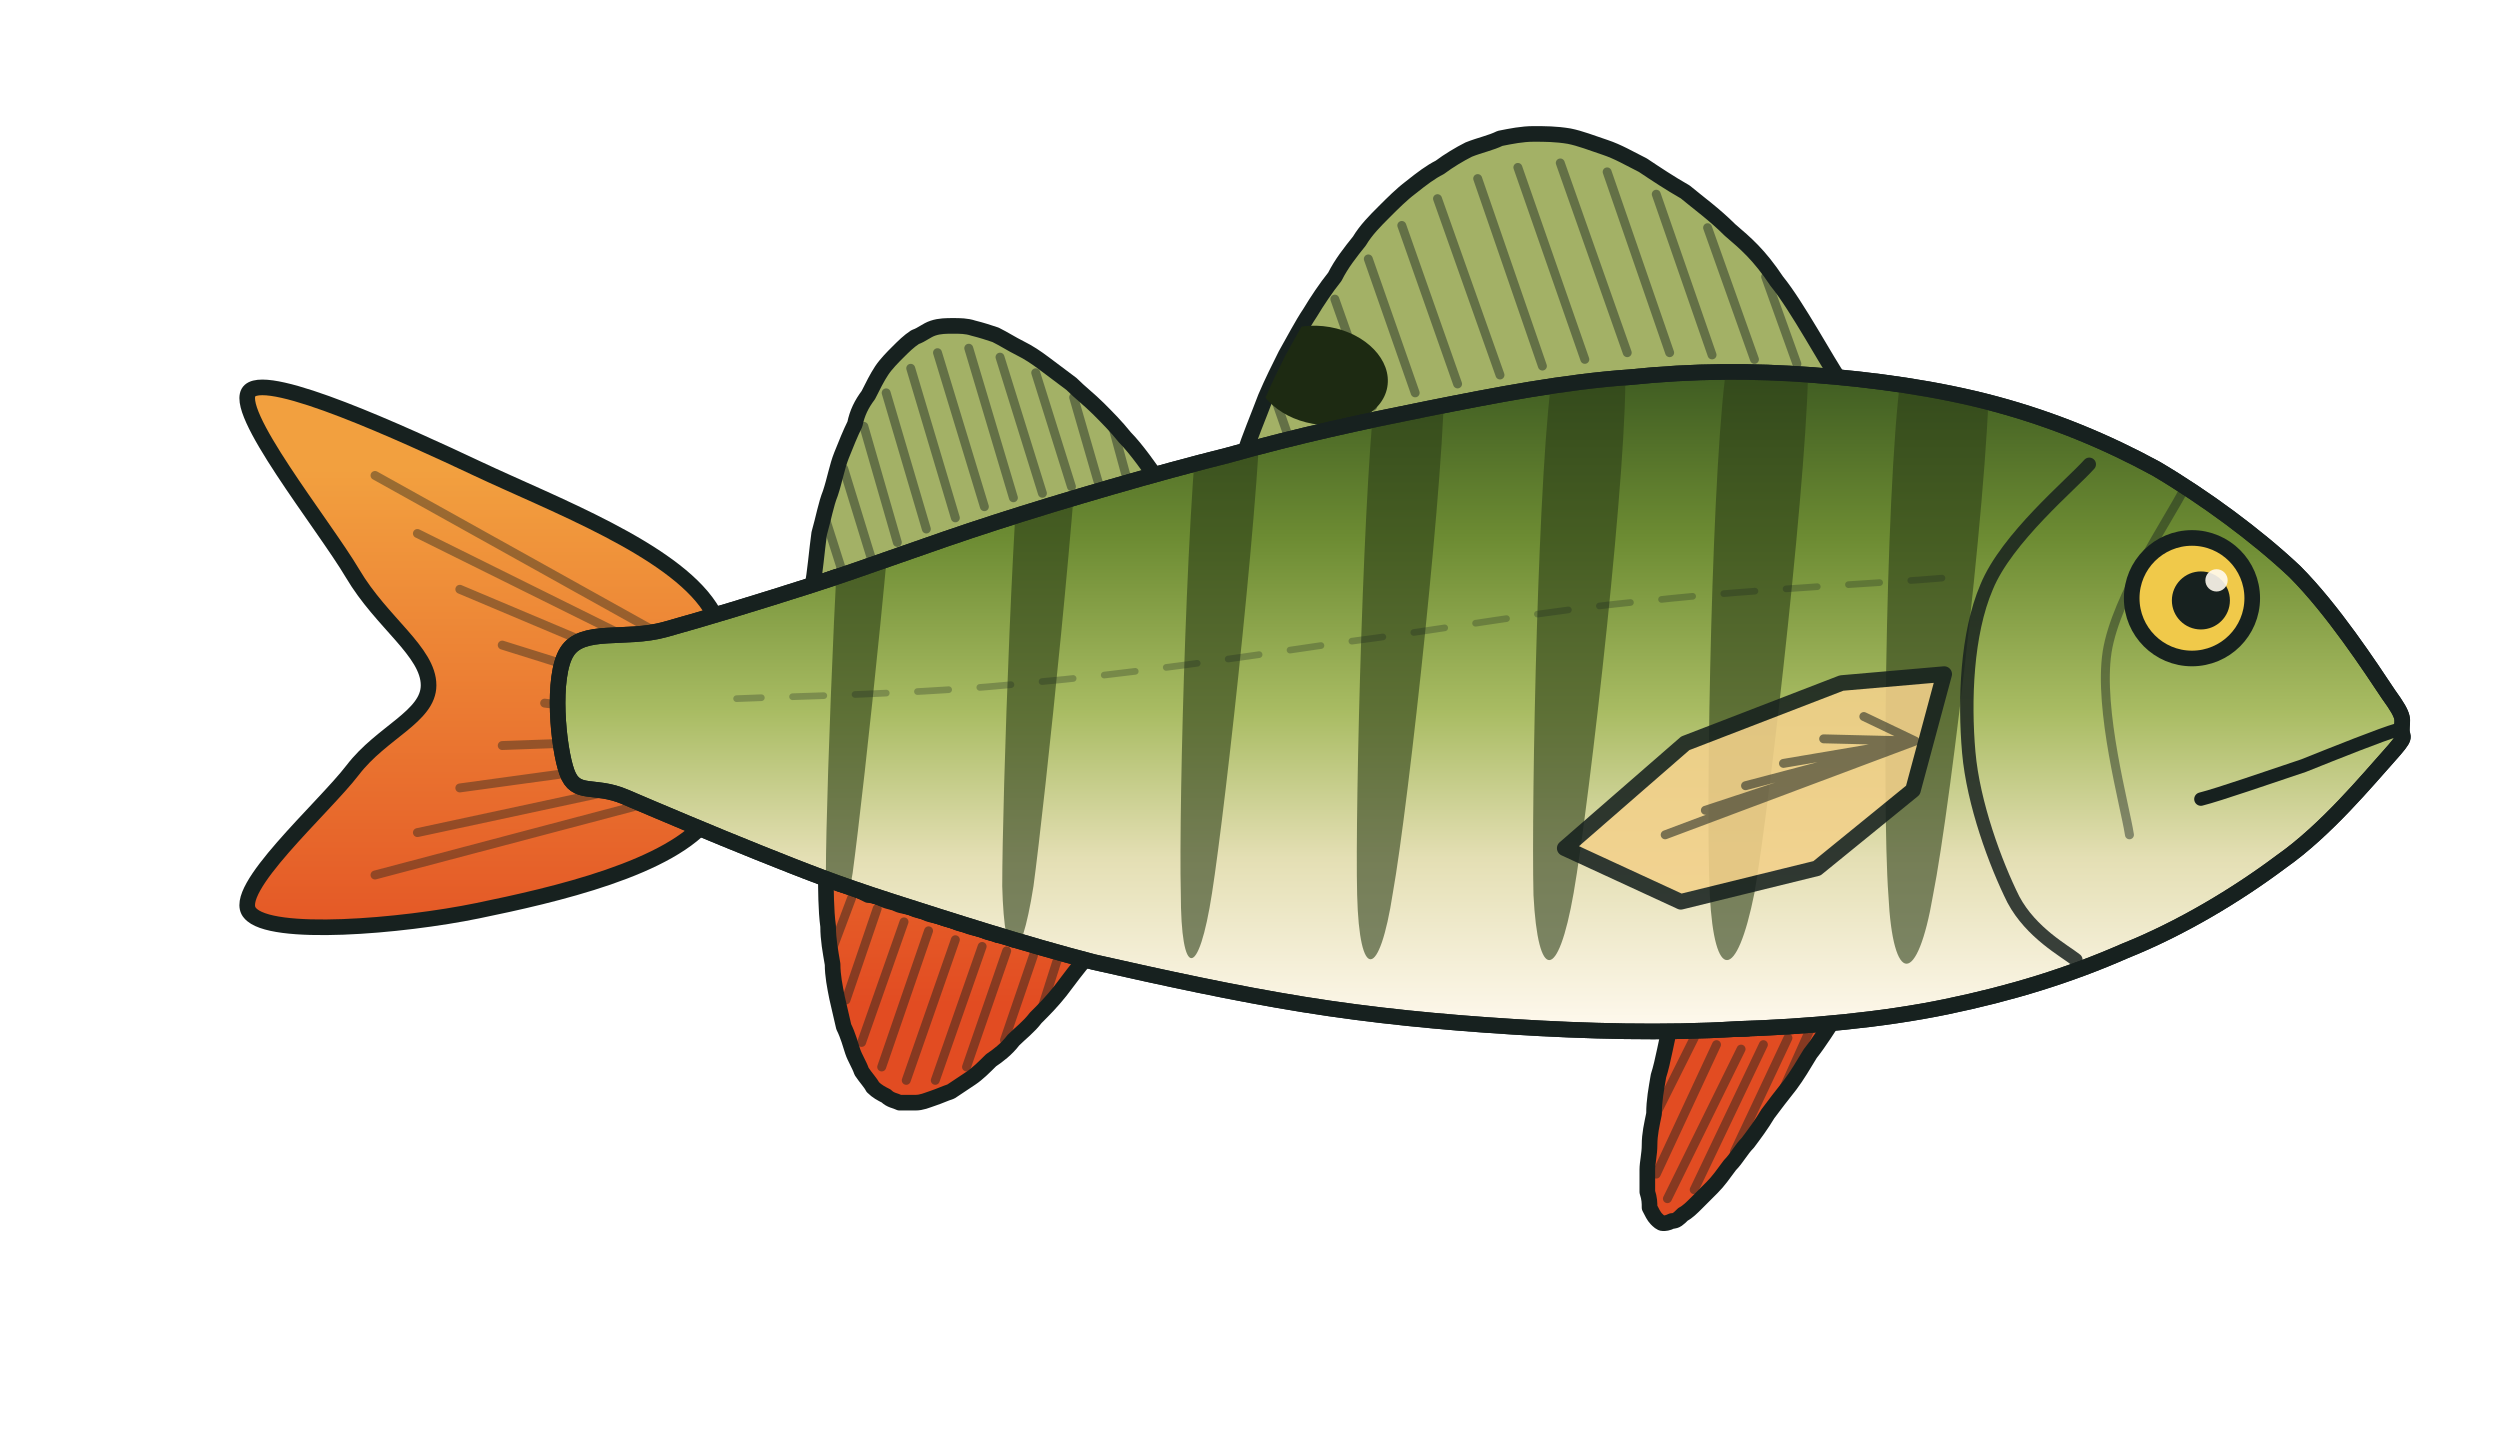
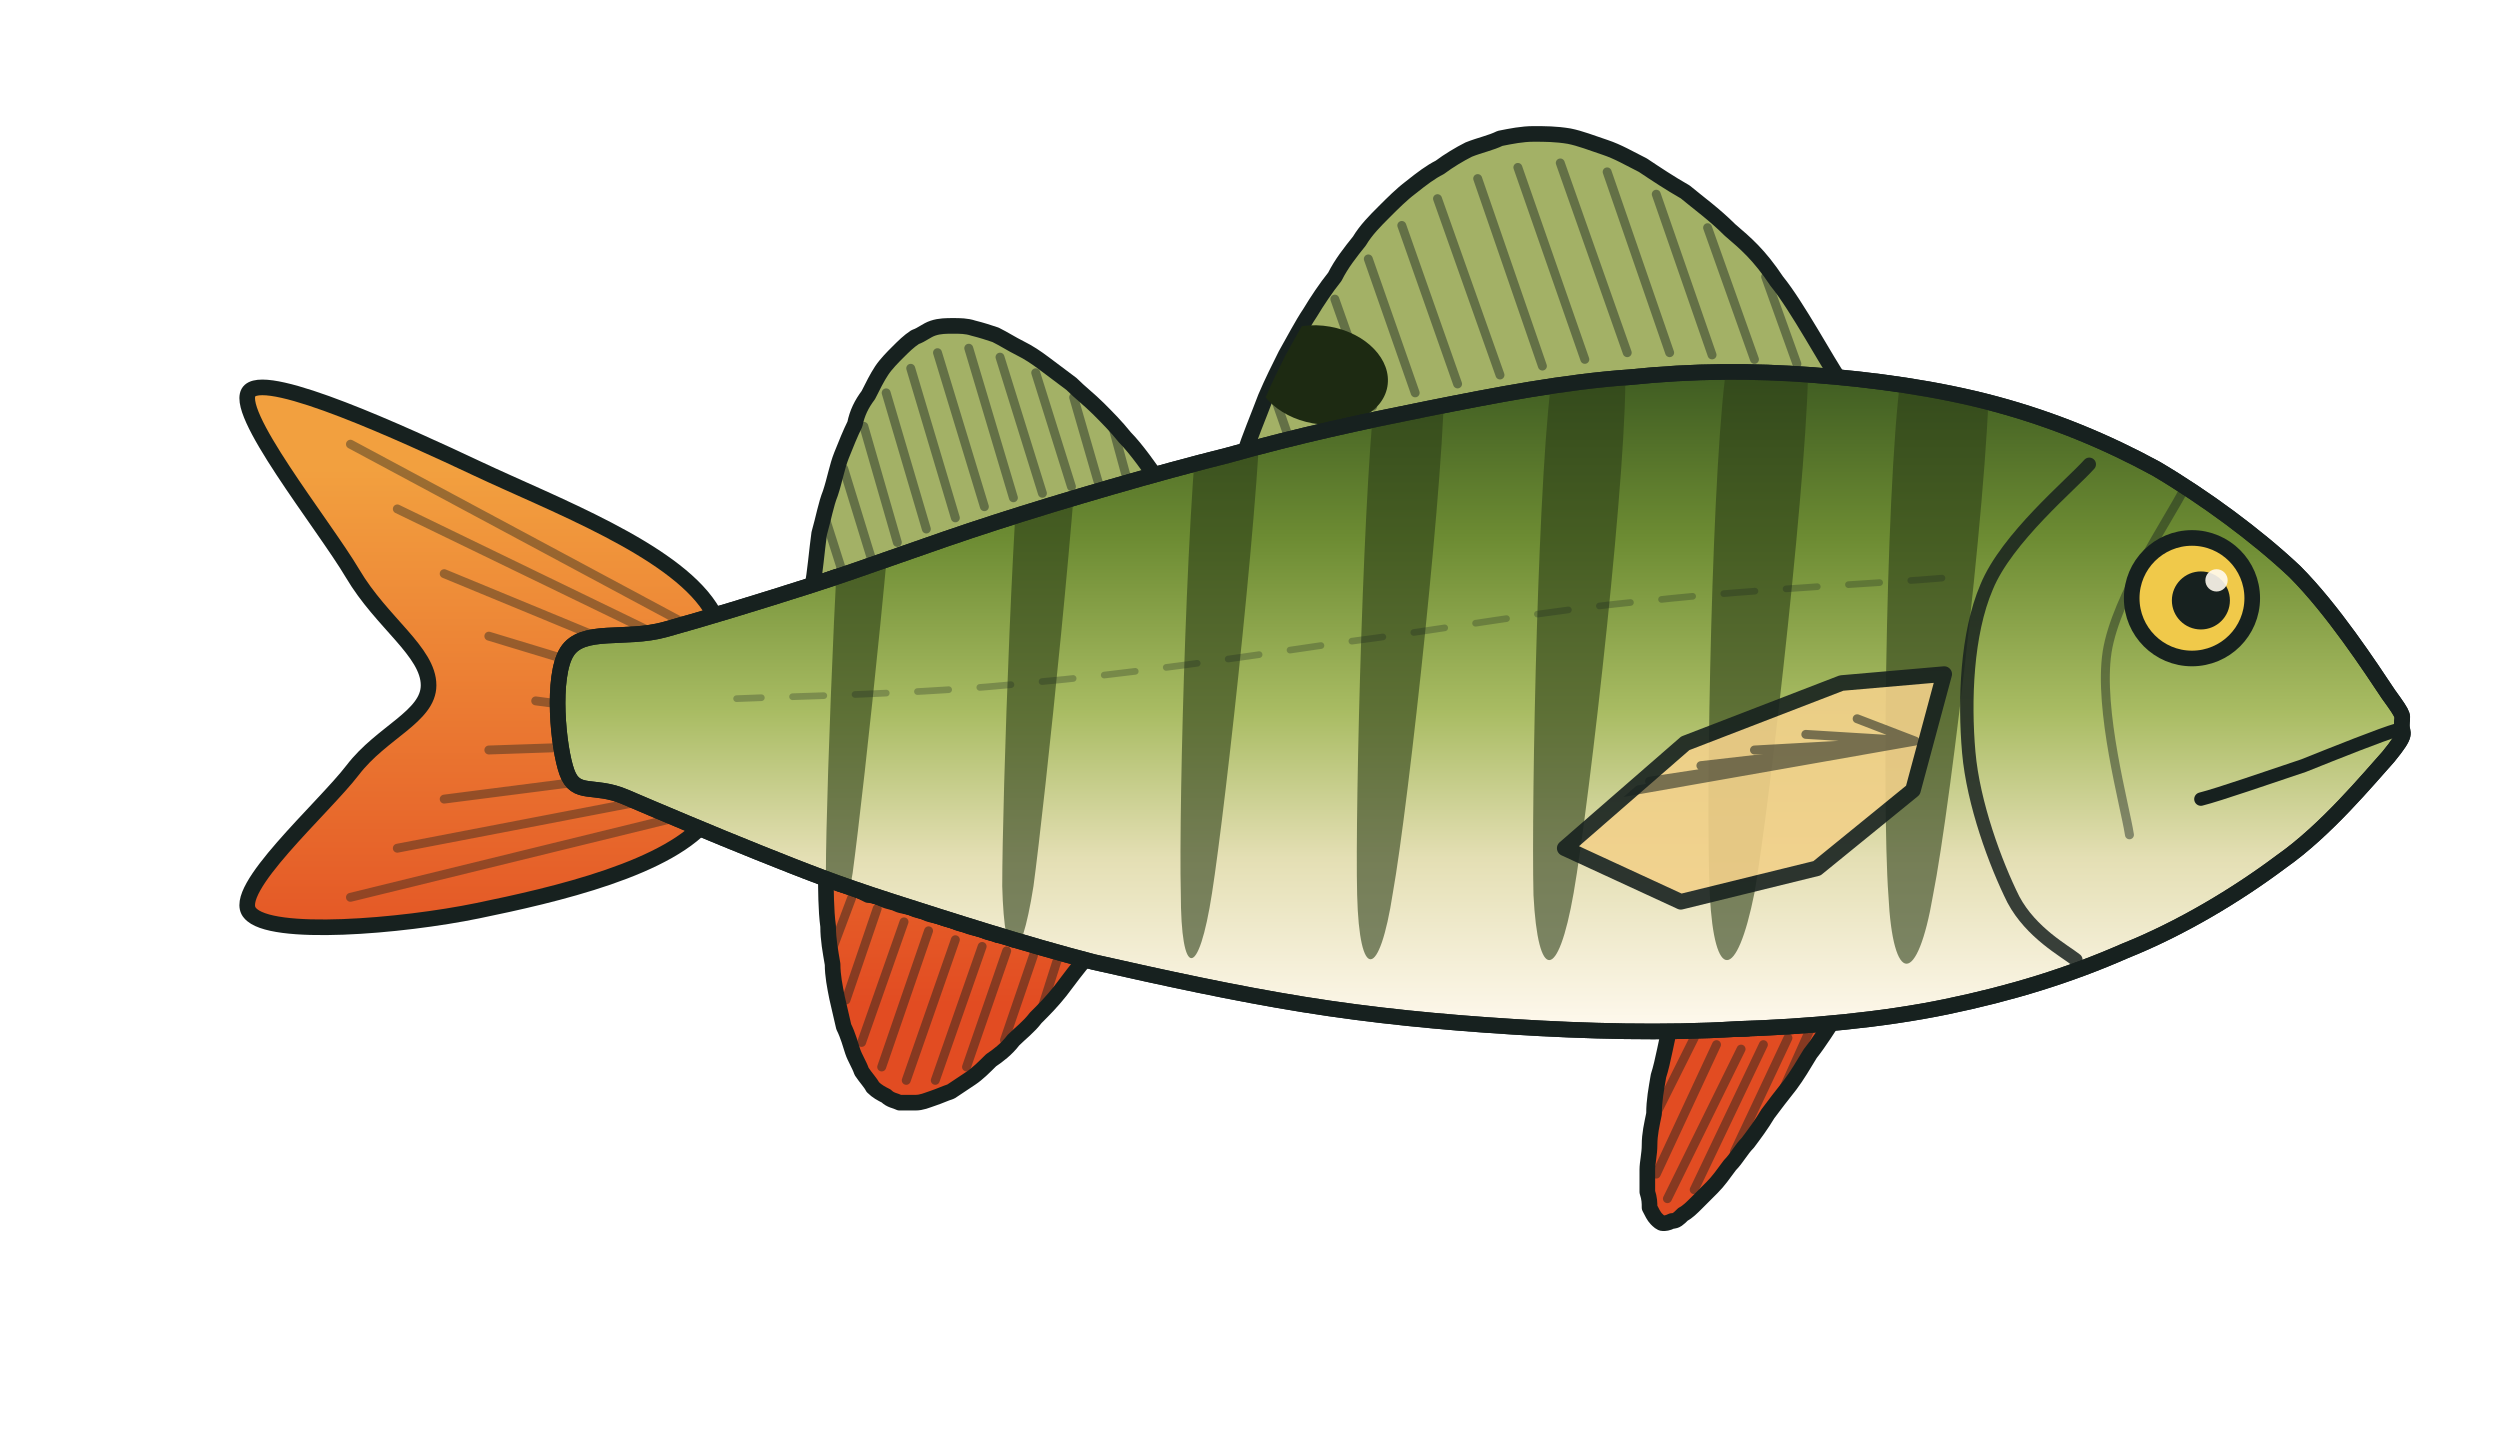
<svg xmlns="http://www.w3.org/2000/svg" viewBox="0 0 1120 640" width="1120" height="640">
  <g transform="translate(1070,330) scale(-1,1)">
    <defs>
      <linearGradient id="hud6" x1="0" y1="-166" x2="0" y2="132" gradientUnits="userSpaceOnUse">
        <stop offset="0" stop-color="#3D5A21" />
        <stop offset=".26" stop-color="#6D8C33" />
        <stop offset=".52" stop-color="#A9BC63" />
        <stop offset=".74" stop-color="#E4DFB4" />
        <stop offset="1" stop-color="#FFF9EE" />
      </linearGradient>
      <linearGradient id="ror6" x1="0" y1="-120" x2="0" y2="120" gradientUnits="userSpaceOnUse">
        <stop offset="0" stop-color="#F2A03F" />
        <stop offset="1" stop-color="#E24C22" />
      </linearGradient>
      <clipPath id="klip6">
-         <path d="M 0,-19 C 8,-31 25,-57 42,-74 C 59,-90 82,-107 104,-120 C 126,-132 150,-142 176,-149 C 202,-156 231,-160 258,-162 C 285,-164 311,-164 340,-161 C 369,-159 400,-153 430,-147 C 460,-141 488,-135 520,-126 C 552,-118 593,-106 624,-96 C 655,-86 681,-76 706,-68 C 731,-60 754,-53 772,-48 C 790,-43 809,-49 816,-38 C 823,-27 820,5 816,16 C 812,27 804,21 790,27 C 776,33 750,44 730,52 C 710,60 695,66 670,74 C 645,82 611,93 580,101 C 549,108 517,115 486,120 C 455,125 424,128 392,130 C 360,132 324,133 292,131 C 260,130 227,127 198,121 C 169,115 143,107 118,96 C 93,86 68,71 48,56 C 28,42 9,19 0,9 C -9,-1 -6,1 -6,-3 C -6,-8 -8,-8 0,-19 Z" />
+         <path d="M 0,-19 C 8,-31 25,-57 42,-74 C 59,-90 82,-107 104,-120 C 126,-132 150,-142 176,-149 C 202,-156 231,-160 258,-162 C 285,-164 311,-164 340,-161 C 369,-159 400,-153 430,-147 C 460,-141 488,-135 520,-126 C 552,-118 593,-106 624,-96 C 655,-86 681,-76 706,-68 C 731,-60 754,-53 772,-48 C 790,-43 809,-49 816,-38 C 823,-27 820,5 816,16 C 812,27 804,21 790,27 C 776,33 750,44 730,52 C 710,60 695,66 670,74 C 645,82 611,93 580,101 C 549,108 517,115 486,120 C 455,125 424,128 392,130 C 360,132 324,133 292,131 C 260,130 227,127 198,121 C 169,115 143,107 118,96 C 93,86 68,71 48,56 C 28,42 9,19 0,9 C -9,-2 -6,-1 -6,-5 C -6,-10 -8,-8 0,-19 Z" />
      </clipPath>
      <clipPath id="ryg16">
        <path d="M 246,-160 C 251,-167 265,-193 274,-204 C 282,-216 288,-221 295,-227 C 302,-234 309,-239 315,-244 C 322,-248 328,-252 334,-256 C 340,-259 345,-262 351,-264 C 357,-266 362,-268 367,-269 C 373,-270 378,-270 383,-270 C 388,-270 393,-269 398,-268 C 402,-266 407,-265 412,-263 C 416,-261 421,-258 425,-255 C 429,-253 433,-250 438,-246 C 442,-243 446,-239 450,-235 C 454,-231 458,-227 461,-222 C 465,-217 469,-212 472,-206 C 476,-201 480,-195 483,-190 C 487,-184 490,-178 494,-171 C 497,-165 500,-159 503,-152 C 506,-144 511,-132 512,-128 C 513,-124 514,-127 512,-128 C 510,-128 502,-130 497,-131 C 492,-132 487,-134 482,-135 C 478,-136 473,-137 468,-138 C 463,-139 458,-141 453,-142 C 448,-143 443,-144 438,-145 C 433,-146 428,-147 423,-148 C 418,-149 413,-150 409,-151 C 404,-151 399,-152 394,-153 C 389,-154 384,-154 379,-155 C 374,-156 369,-157 364,-157 C 359,-158 354,-159 349,-160 C 345,-160 340,-161 335,-161 C 330,-161 325,-161 320,-161 C 315,-161 310,-161 305,-162 C 300,-162 295,-162 290,-162 C 285,-162 280,-162 276,-162 C 271,-162 266,-162 261,-162 C 256,-162 248,-160 246,-160 C 244,-160 241,-153 246,-160 Z" />
      </clipPath>
      <clipPath id="ryg26">
        <path d="M 552,-116 C 554,-119 561,-129 566,-134 C 570,-139 574,-143 578,-147 C 582,-151 586,-154 590,-158 C 594,-161 598,-164 602,-167 C 606,-170 609,-172 613,-174 C 617,-176 620,-178 624,-180 C 627,-181 630,-182 634,-183 C 637,-184 640,-184 643,-184 C 646,-184 649,-184 652,-183 C 655,-182 657,-180 660,-179 C 663,-177 665,-175 668,-172 C 670,-170 673,-167 675,-164 C 677,-161 679,-157 681,-153 C 684,-149 686,-145 687,-140 C 689,-136 691,-131 693,-126 C 695,-121 696,-115 698,-109 C 700,-104 701,-98 703,-91 C 704,-84 705,-72 706,-68 C 707,-64 707,-67 706,-68 C 705,-68 700,-70 697,-71 C 695,-72 692,-72 689,-73 C 686,-74 683,-75 680,-76 C 677,-77 675,-78 672,-79 C 669,-80 666,-81 663,-82 C 660,-83 658,-84 655,-85 C 652,-86 649,-87 646,-88 C 643,-89 640,-90 638,-91 C 635,-92 632,-93 629,-94 C 626,-95 623,-96 620,-97 C 618,-98 615,-98 612,-99 C 609,-100 606,-101 603,-101 C 600,-102 598,-103 595,-104 C 592,-105 589,-105 586,-106 C 583,-107 581,-108 578,-109 C 575,-110 572,-110 569,-111 C 566,-112 563,-113 561,-114 C 558,-115 553,-116 552,-116 C 551,-117 550,-113 552,-116 Z" />
      </clipPath>
      <clipPath id="gat6">
        <path d="M 584,100 C 586,102 592,110 595,114 C 599,119 602,122 606,126 C 609,130 613,133 616,136 C 619,140 623,143 626,145 C 629,148 632,151 635,153 C 638,155 641,157 644,159 C 647,160 649,161 652,162 C 655,163 657,164 660,164 C 662,164 664,164 667,164 C 669,163 671,163 673,161 C 675,160 677,159 679,157 C 680,155 682,153 684,150 C 685,147 687,144 688,141 C 689,138 690,134 692,130 C 693,126 694,121 695,117 C 696,112 697,107 697,102 C 698,96 699,91 699,85 C 700,78 700,67 700,64 C 700,60 701,63 700,64 C 699,64 696,65 694,66 C 691,67 689,67 687,68 C 685,69 683,70 681,71 C 679,71 676,72 674,73 C 672,74 670,74 668,75 C 666,76 663,76 661,77 C 659,78 657,78 655,79 C 653,80 651,80 648,81 C 646,82 644,82 642,83 C 640,84 638,84 636,85 C 633,86 631,86 629,87 C 627,88 625,88 623,89 C 621,89 618,90 616,91 C 614,91 612,92 610,92 C 608,93 605,94 603,94 C 601,95 599,95 597,96 C 595,97 593,97 590,98 C 588,98 585,99 584,100 C 583,100 582,97 584,100 Z" />
      </clipPath>
      <clipPath id="bug6">
        <path d="M 248,126 C 250,129 255,137 259,142 C 262,147 265,152 268,156 C 272,161 275,165 278,169 C 281,174 284,178 287,182 C 290,185 292,189 295,192 C 298,196 300,199 303,202 C 305,204 308,207 310,209 C 312,211 314,213 316,214 C 318,216 319,217 321,217 C 323,218 324,218 325,218 C 326,218 327,217 328,216 C 329,215 330,213 331,211 C 331,209 331,207 332,204 C 332,201 332,198 332,194 C 332,191 331,187 331,183 C 331,178 330,174 329,169 C 329,163 328,158 327,152 C 325,146 323,134 322,131 C 321,127 323,131 322,131 C 321,131 319,131 318,131 C 317,131 315,131 314,131 C 312,131 311,131 310,131 C 308,131 307,131 306,131 C 304,131 303,131 301,131 C 300,131 299,131 297,131 C 296,131 295,131 293,131 C 292,131 290,131 289,131 C 288,131 286,131 285,130 C 284,130 282,130 281,130 C 280,130 278,130 277,129 C 275,129 274,129 273,129 C 271,129 270,129 269,128 C 267,128 266,128 264,128 C 263,128 262,128 260,128 C 259,127 258,127 256,127 C 255,127 253,127 252,127 C 251,126 249,126 248,126 C 247,126 246,124 248,126 Z" />
      </clipPath>
      <clipPath id="hale6">
        <path d="M 752,-58 C 769,-84 822,-104 856,-120 C 890,-136 949,-163 958,-155 C 967,-147 925,-95 912,-73 C 899,-51 878,-38 878,-23 C 878,-9 899,-2 912,15 C 925,32 967,69 958,79 C 949,90 890,85 856,78 C 822,71 769,59 752,36 C 735,13 735,-32 752,-58 Z" />
      </clipPath>
      <clipPath id="bryst6">
        <path d="M 199,-28 L 245,-24 L 315,3 L 369,50 L 317,74 L 256,59 L 213,24 Z" />
      </clipPath>
    </defs>
    <g fill="none" stroke="#17211F" stroke-width="7" stroke-linejoin="round" stroke-linecap="round">
      <path d="M 246,-160 C 251,-167 265,-193 274,-204 C 282,-216 288,-221 295,-227 C 302,-234 309,-239 315,-244 C 322,-248 328,-252 334,-256 C 340,-259 345,-262 351,-264 C 357,-266 362,-268 367,-269 C 373,-270 378,-270 383,-270 C 388,-270 393,-269 398,-268 C 402,-266 407,-265 412,-263 C 416,-261 421,-258 425,-255 C 429,-253 433,-250 438,-246 C 442,-243 446,-239 450,-235 C 454,-231 458,-227 461,-222 C 465,-217 469,-212 472,-206 C 476,-201 480,-195 483,-190 C 487,-184 490,-178 494,-171 C 497,-165 500,-159 503,-152 C 506,-144 511,-132 512,-128 C 513,-124 514,-127 512,-128 C 510,-128 502,-130 497,-131 C 492,-132 487,-134 482,-135 C 478,-136 473,-137 468,-138 C 463,-139 458,-141 453,-142 C 448,-143 443,-144 438,-145 C 433,-146 428,-147 423,-148 C 418,-149 413,-150 409,-151 C 404,-151 399,-152 394,-153 C 389,-154 384,-154 379,-155 C 374,-156 369,-157 364,-157 C 359,-158 354,-159 349,-160 C 345,-160 340,-161 335,-161 C 330,-161 325,-161 320,-161 C 315,-161 310,-161 305,-162 C 300,-162 295,-162 290,-162 C 285,-162 280,-162 276,-162 C 271,-162 266,-162 261,-162 C 256,-162 248,-160 246,-160 C 244,-160 241,-153 246,-160 Z" fill="#A3B166" />
      <g clip-path="url(#ryg16)">
        <path d="M 265,-167 L 279,-206 M 284,-169 L 305,-228 M 303,-171 L 328,-243 M 322,-172 L 350,-253 M 341,-172 L 371,-257 M 360,-169 L 390,-255 M 379,-166 L 408,-250 M 398,-162 L 426,-241 M 417,-158 L 442,-229 M 436,-154 L 457,-214 M 455,-148 L 472,-196 M 474,-141 L 486,-177 M 493,-135 L 500,-155" stroke-width="4" opacity=".45" />
      </g>
      <path d="M 552,-116 C 554,-119 561,-129 566,-134 C 570,-139 574,-143 578,-147 C 582,-151 586,-154 590,-158 C 594,-161 598,-164 602,-167 C 606,-170 609,-172 613,-174 C 617,-176 620,-178 624,-180 C 627,-181 630,-182 634,-183 C 637,-184 640,-184 643,-184 C 646,-184 649,-184 652,-183 C 655,-182 657,-180 660,-179 C 663,-177 665,-175 668,-172 C 670,-170 673,-167 675,-164 C 677,-161 679,-157 681,-153 C 684,-149 686,-145 687,-140 C 689,-136 691,-131 693,-126 C 695,-121 696,-115 698,-109 C 700,-104 701,-98 703,-91 C 704,-84 705,-72 706,-68 C 707,-64 707,-67 706,-68 C 705,-68 700,-70 697,-71 C 695,-72 692,-72 689,-73 C 686,-74 683,-75 680,-76 C 677,-77 675,-78 672,-79 C 669,-80 666,-81 663,-82 C 660,-83 658,-84 655,-85 C 652,-86 649,-87 646,-88 C 643,-89 640,-90 638,-91 C 635,-92 632,-93 629,-94 C 626,-95 623,-96 620,-97 C 618,-98 615,-98 612,-99 C 609,-100 606,-101 603,-101 C 600,-102 598,-103 595,-104 C 592,-105 589,-105 586,-106 C 583,-107 581,-108 578,-109 C 575,-110 572,-110 569,-111 C 566,-112 563,-113 561,-114 C 558,-115 553,-116 552,-116 C 551,-117 550,-113 552,-116 Z" fill="#A3B166" />
      <g clip-path="url(#ryg26)">
        <path d="M 565,-115 L 571,-137 M 578,-114 L 589,-152 M 590,-112 L 606,-163 M 603,-109 L 622,-170 M 616,-107 L 636,-174 M 629,-103 L 650,-172 M 642,-98 L 662,-165 M 655,-93 L 673,-154 M 668,-87 L 683,-139 M 680,-81 L 692,-120 M 693,-75 L 700,-97" stroke-width="4" opacity=".45" />
      </g>
      <path d="M 584,100 C 586,102 592,110 595,114 C 599,119 602,122 606,126 C 609,130 613,133 616,136 C 619,140 623,143 626,145 C 629,148 632,151 635,153 C 638,155 641,157 644,159 C 647,160 649,161 652,162 C 655,163 657,164 660,164 C 662,164 664,164 667,164 C 669,163 671,163 673,161 C 675,160 677,159 679,157 C 680,155 682,153 684,150 C 685,147 687,144 688,141 C 689,138 690,134 692,130 C 693,126 694,121 695,117 C 696,112 697,107 697,102 C 698,96 699,91 699,85 C 700,78 700,67 700,64 C 700,60 701,63 700,64 C 699,64 696,65 694,66 C 691,67 689,67 687,68 C 685,69 683,70 681,71 C 679,71 676,72 674,73 C 672,74 670,74 668,75 C 666,76 663,76 661,77 C 659,78 657,78 655,79 C 653,80 651,80 648,81 C 646,82 644,82 642,83 C 640,84 638,84 636,85 C 633,86 631,86 629,87 C 627,88 625,88 623,89 C 621,89 618,90 616,91 C 614,91 612,92 610,92 C 608,93 605,94 603,94 C 601,95 599,95 597,96 C 595,97 593,97 590,98 C 588,98 585,99 584,100 C 583,100 582,97 584,100 Z" fill="url(#ror6)" />
      <g clip-path="url(#gat6)">
        <path d="M 596,99 L 603,121 M 607,98 L 620,136 M 619,96 L 637,148 M 630,94 L 651,154 M 642,91 L 664,154 M 654,87 L 675,148 M 665,83 L 684,137 M 677,77 L 691,118 M 688,71 L 697,95" stroke-width="4" opacity=".45" />
      </g>
      <path d="M 248,126 C 250,129 255,137 259,142 C 262,147 265,152 268,156 C 272,161 275,165 278,169 C 281,174 284,178 287,182 C 290,185 292,189 295,192 C 298,196 300,199 303,202 C 305,204 308,207 310,209 C 312,211 314,213 316,214 C 318,216 319,217 321,217 C 323,218 324,218 325,218 C 326,218 327,217 328,216 C 329,215 330,213 331,211 C 331,209 331,207 332,204 C 332,201 332,198 332,194 C 332,191 331,187 331,183 C 331,178 330,174 329,169 C 329,163 328,158 327,152 C 325,146 323,134 322,131 C 321,127 323,131 322,131 C 321,131 319,131 318,131 C 317,131 315,131 314,131 C 312,131 311,131 310,131 C 308,131 307,131 306,131 C 304,131 303,131 301,131 C 300,131 299,131 297,131 C 296,131 295,131 293,131 C 292,131 290,131 289,131 C 288,131 286,131 285,130 C 284,130 282,130 281,130 C 280,130 278,130 277,129 C 275,129 274,129 273,129 C 271,129 270,129 269,128 C 267,128 266,128 264,128 C 263,128 262,128 260,128 C 259,127 258,127 256,127 C 255,127 253,127 252,127 C 251,126 249,126 248,126 C 247,126 246,124 248,126 Z" fill="url(#ror6)" />
      <g clip-path="url(#bug6)">
        <path d="M 259,131 L 272,160 M 269,135 L 293,186 M 280,138 L 311,203 M 290,140 L 323,207 M 301,138 L 328,196 M 311,135 L 329,171" stroke-width="4" opacity=".45" />
      </g>
      <path d="M 752,-58 C 769,-84 822,-104 856,-120 C 890,-136 949,-163 958,-155 C 967,-147 925,-95 912,-73 C 899,-51 878,-38 878,-23 C 878,-9 899,-2 912,15 C 925,32 967,69 958,79 C 949,90 890,85 856,78 C 822,71 769,59 752,36 C 735,13 735,-32 752,-58 Z" fill="url(#ror6)" />
      <g clip-path="url(#hale6)">
-         <path d="M 762,-39 L 902,-117 M 762,-31 L 883,-91 M 762,-23 L 864,-66 M 762,-15 L 845,-41 M 762,-7 L 826,-15 M 762,1 L 845,4 M 762,9 L 864,23 M 762,17 L 883,43 M 762,25 L 902,62" stroke-width="4" opacity=".4" />
+         <path d="M 762,-50 L 913,-131 M 762,-39 L 892,-102 M 762,-28 L 871,-73 M 762,-18 L 851,-45 M 762,-7 L 830,-16 M 762,3 L 851,6 M 762,14 L 871,28 M 762,25 L 892,50 M 762,35 L 913,72" stroke-width="4" opacity=".4" />
      </g>
      <g clip-path="url(#ryg16)">
-         <ellipse cx="478.0" cy="-161.8" rx="30" ry="22" fill="#1D2A12" stroke="none" transform="rotate(-10 478 -162)" />
+         <ellipse cx="478" cy="-162" rx="30" ry="22" fill="#1D2A12" stroke="none" transform="rotate(-10 478 -162)" />
      </g>
-       <path d="M 0,-19 C 8,-31 25,-57 42,-74 C 59,-90 82,-107 104,-120 C 126,-132 150,-142 176,-149 C 202,-156 231,-160 258,-162 C 285,-164 311,-164 340,-161 C 369,-159 400,-153 430,-147 C 460,-141 488,-135 520,-126 C 552,-118 593,-106 624,-96 C 655,-86 681,-76 706,-68 C 731,-60 754,-53 772,-48 C 790,-43 809,-49 816,-38 C 823,-27 820,5 816,16 C 812,27 804,21 790,27 C 776,33 750,44 730,52 C 710,60 695,66 670,74 C 645,82 611,93 580,101 C 549,108 517,115 486,120 C 455,125 424,128 392,130 C 360,132 324,133 292,131 C 260,130 227,127 198,121 C 169,115 143,107 118,96 C 93,86 68,71 48,56 C 28,42 9,19 0,9 C -9,-1 -6,1 -6,-3 C -6,-8 -8,-8 0,-19 Z" fill="url(#hud6)" />
+       <path d="M 0,-19 C 8,-31 25,-57 42,-74 C 59,-90 82,-107 104,-120 C 126,-132 150,-142 176,-149 C 202,-156 231,-160 258,-162 C 285,-164 311,-164 340,-161 C 369,-159 400,-153 430,-147 C 460,-141 488,-135 520,-126 C 552,-118 593,-106 624,-96 C 655,-86 681,-76 706,-68 C 731,-60 754,-53 772,-48 C 790,-43 809,-49 816,-38 C 823,-27 820,5 816,16 C 812,27 804,21 790,27 C 776,33 750,44 730,52 C 710,60 695,66 670,74 C 645,82 611,93 580,101 C 549,108 517,115 486,120 C 455,125 424,128 392,130 C 360,132 324,133 292,131 C 260,130 227,127 198,121 C 169,115 143,107 118,96 C 93,86 68,71 48,56 C 28,42 9,19 0,9 C -9,-2 -6,-1 -6,-5 C -6,-10 -8,-8 0,-19 Z" fill="url(#hud6)" />
      <g clip-path="url(#klip6)" stroke="none">
        <path d="M 179,-171 C 181,-212 209,-211 217,-171 C 225,-130 227,31 224,71 C 222,112 211,112 204,71 C 196,31 177,-131 179,-171 Z" fill="#2C3E17" opacity=".6" />
        <path d="M 260,-170 C 262,-210 288,-209 296,-169 C 303,-129 306,31 304,71 C 302,110 292,110 284,70 C 277,30 259,-130 260,-170 Z" fill="#2C3E17" opacity=".6" />
        <path d="M 342,-167 C 343,-206 367,-205 374,-166 C 381,-126 384,31 383,71 C 381,110 372,110 365,70 C 358,30 340,-128 342,-167 Z" fill="#2C3E17" opacity=".6" />
        <path d="M 423,-164 C 424,-202 446,-201 453,-162 C 459,-123 463,32 462,71 C 461,110 452,109 446,70 C 439,31 422,-125 423,-164 Z" fill="#2C3E17" opacity=".6" />
        <path d="M 505,-161 C 505,-199 525,-198 531,-160 C 538,-121 542,32 541,70 C 541,109 533,109 527,70 C 521,32 504,-122 505,-161 Z" fill="#2C3E17" opacity=".6" />
        <path d="M 586,-159 C 586,-197 604,-197 610,-160 C 616,-122 621,29 621,67 C 620,105 613,105 607,67 C 602,30 586,-122 586,-159 Z" fill="#2C3E17" opacity=".6" />
        <path d="M 667,-162 C 667,-199 683,-200 689,-163 C 694,-126 700,23 700,61 C 700,98 694,98 688,61 C 683,24 667,-124 667,-162 Z" fill="#2C3E17" opacity=".6" />
      </g>
-       <path d="M 0,-19 C 8,-31 25,-57 42,-74 C 59,-90 82,-107 104,-120 C 126,-132 150,-142 176,-149 C 202,-156 231,-160 258,-162 C 285,-164 311,-164 340,-161 C 369,-159 400,-153 430,-147 C 460,-141 488,-135 520,-126 C 552,-118 593,-106 624,-96 C 655,-86 681,-76 706,-68 C 731,-60 754,-53 772,-48 C 790,-43 809,-49 816,-38 C 823,-27 820,5 816,16 C 812,27 804,21 790,27 C 776,33 750,44 730,52 C 710,60 695,66 670,74 C 645,82 611,93 580,101 C 549,108 517,115 486,120 C 455,125 424,128 392,130 C 360,132 324,133 292,131 C 260,130 227,127 198,121 C 169,115 143,107 118,96 C 93,86 68,71 48,56 C 28,42 9,19 0,9 C -9,-1 -6,1 -6,-3 C -6,-8 -8,-8 0,-19 Z" />
+       <path d="M 0,-19 C 8,-31 25,-57 42,-74 C 59,-90 82,-107 104,-120 C 126,-132 150,-142 176,-149 C 202,-156 231,-160 258,-162 C 285,-164 311,-164 340,-161 C 369,-159 400,-153 430,-147 C 460,-141 488,-135 520,-126 C 552,-118 593,-106 624,-96 C 655,-86 681,-76 706,-68 C 731,-60 754,-53 772,-48 C 790,-43 809,-49 816,-38 C 823,-27 820,5 816,16 C 812,27 804,21 790,27 C 776,33 750,44 730,52 C 710,60 695,66 670,74 C 645,82 611,93 580,101 C 549,108 517,115 486,120 C 455,125 424,128 392,130 C 360,132 324,133 292,131 C 260,130 227,127 198,121 C 169,115 143,107 118,96 C 93,86 68,71 48,56 C 28,42 9,19 0,9 C -9,-2 -6,-1 -6,-5 C -6,-10 -8,-8 0,-19 Z" />
      <path d="M 134,-122 C 142,-113 171,-89 180,-67 C 189,-46 190,-16 188,7 C 186,30 176,57 168,73 C 160,88 145,96 140,100" stroke-width="6" opacity=".85" />
      <path d="M 92,-110 C 98,-98 122,-63 126,-38 C 130,-12 118,31 116,44" stroke-width="4" opacity=".45" />
      <path d="M 200,-71 C 222,-69 285,-66 330,-61 C 375,-57 423,-48 470,-42 C 517,-35 565,-28 610,-24 C 655,-19 718,-18 740,-17" stroke-width="3" opacity=".28" stroke-dasharray="14 14" />
      <path d="M -4,-3 C 3,-1 23,7 38,13 C 53,18 76,26 84,28" stroke-width="6" />
      <circle cx="88" cy="-62" r="27" fill="#F0C94A" />
      <circle cx="84" cy="-61" r="13" fill="#17211F" stroke="none" />
      <circle cx="77" cy="-70" r="5" fill="#FFF9EE" stroke="none" opacity=".9" />
-       <path d="M 199,-28 L 245,-24 L 315,3 L 369,50 L 317,74 L 256,59 L 213,24 Z" fill="#F2D08A" opacity=".88" />
+       <path d="M 199,-28 L 245,-24 L 315,3 L 369,50 L 317,74 L 256,59 L 213,24 Z" fill="#F2D08A" opacity=".9" />
      <g clip-path="url(#bryst6)">
-         <path d="M 212,2 L 235,-9 M 212,2 L 253,1 M 212,2 L 271,12 M 212,2 L 288,22 M 212,2 L 306,33 M 212,2 L 324,44" stroke-width="4" opacity=".55" />
+         <path d="M 212,2 L 238,-8 M 212,2 L 261,-1 M 212,2 L 284,6 M 212,2 L 308,13 M 212,2 L 331,20 M 212,2 L 354,27" stroke-width="4" opacity=".55" />
      </g>
    </g>
  </g>
</svg>
